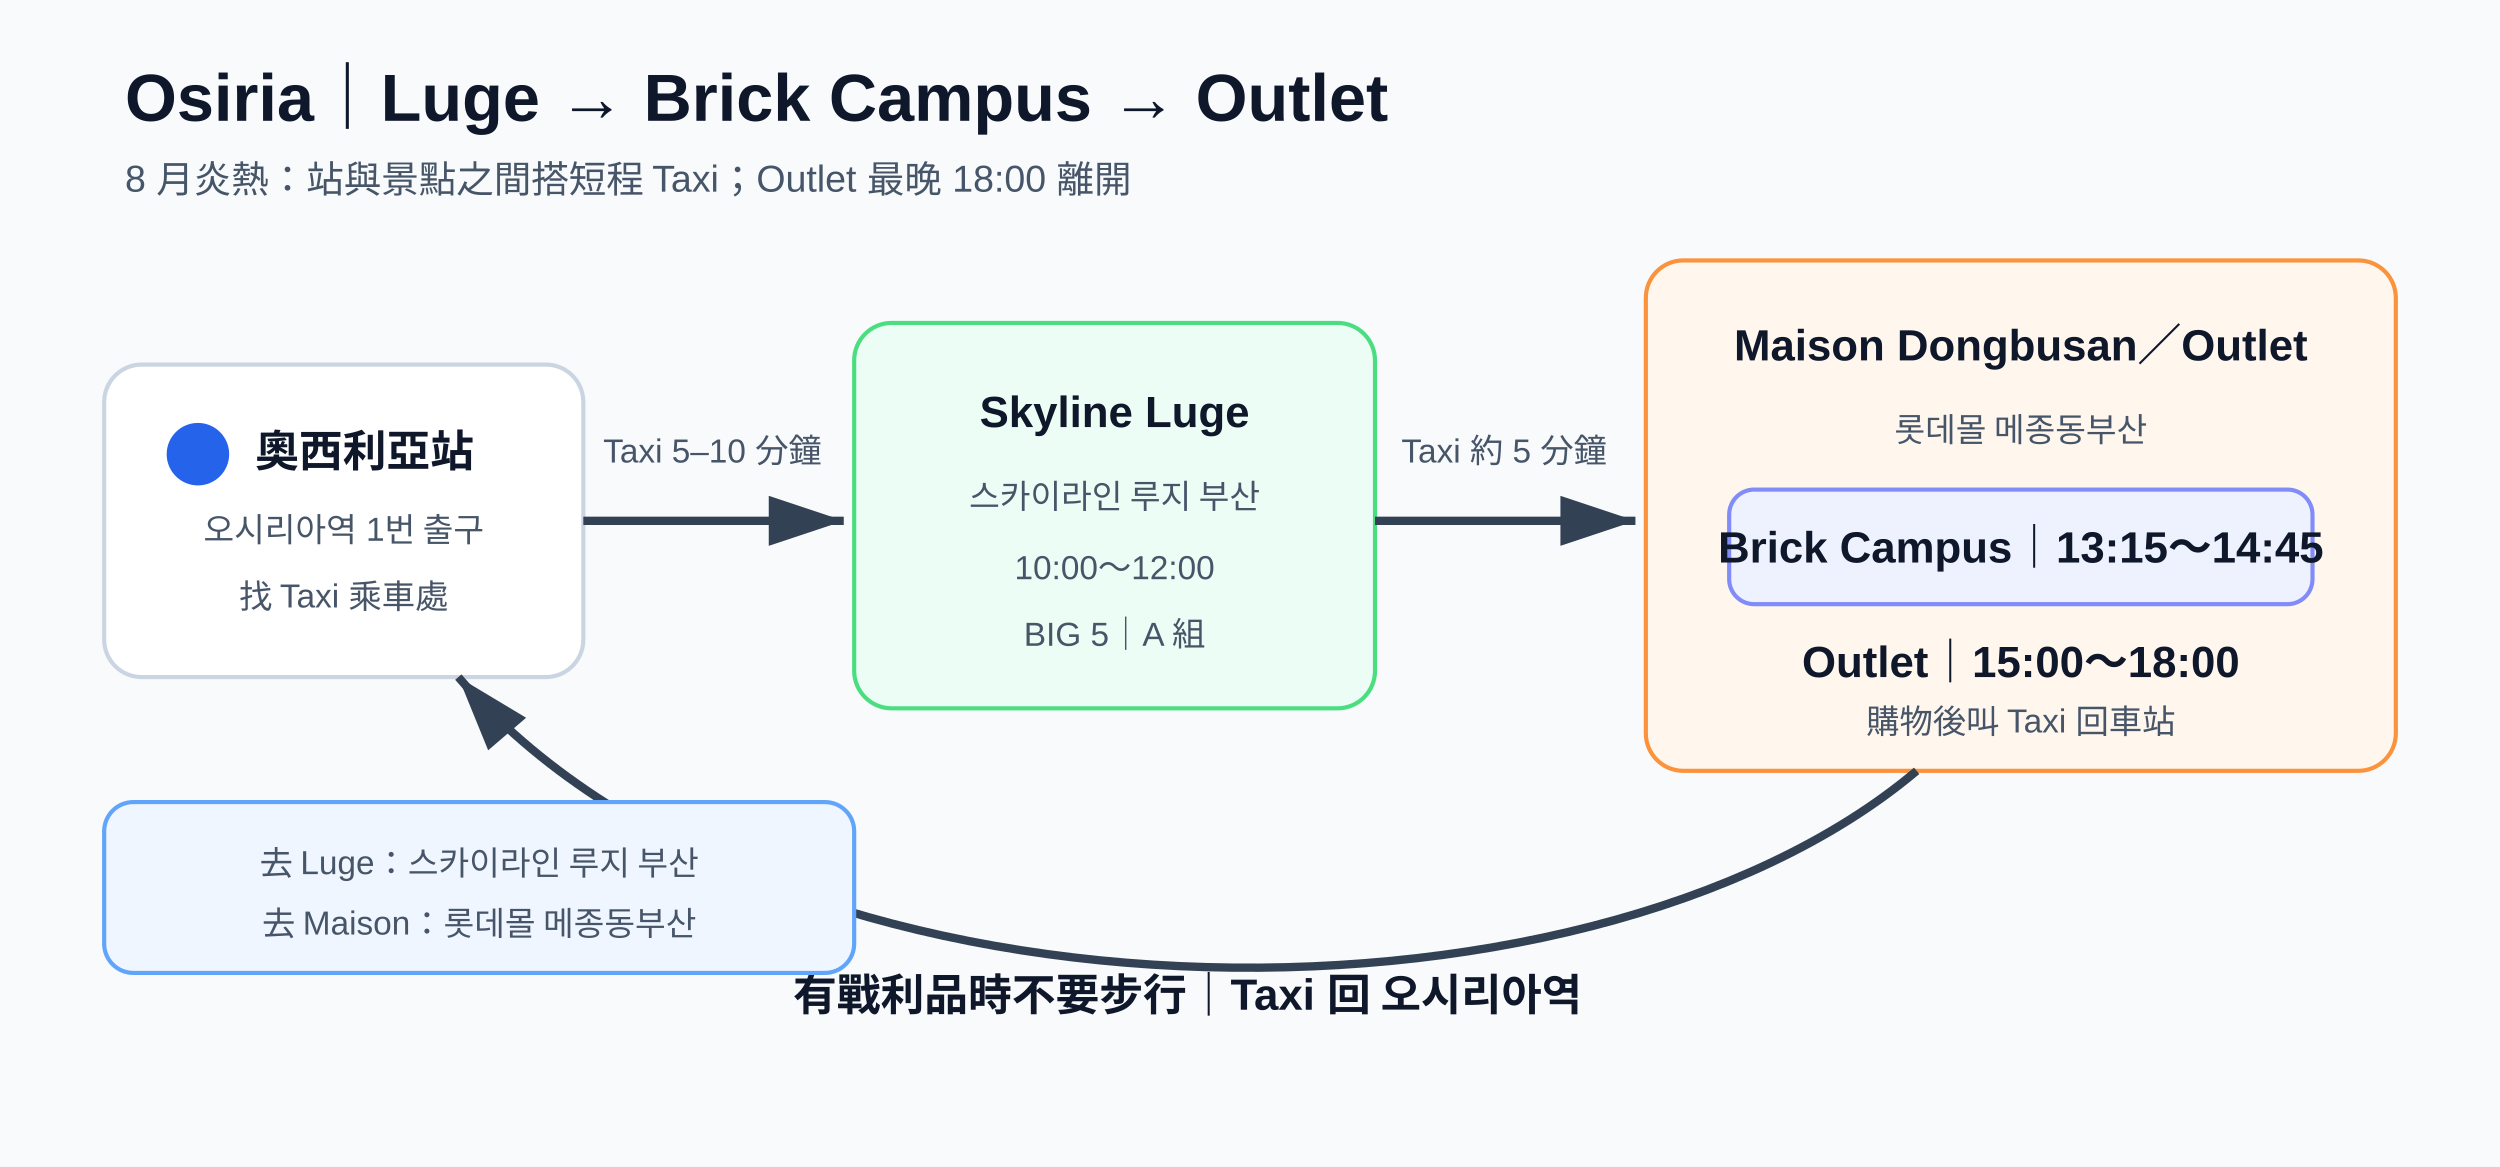
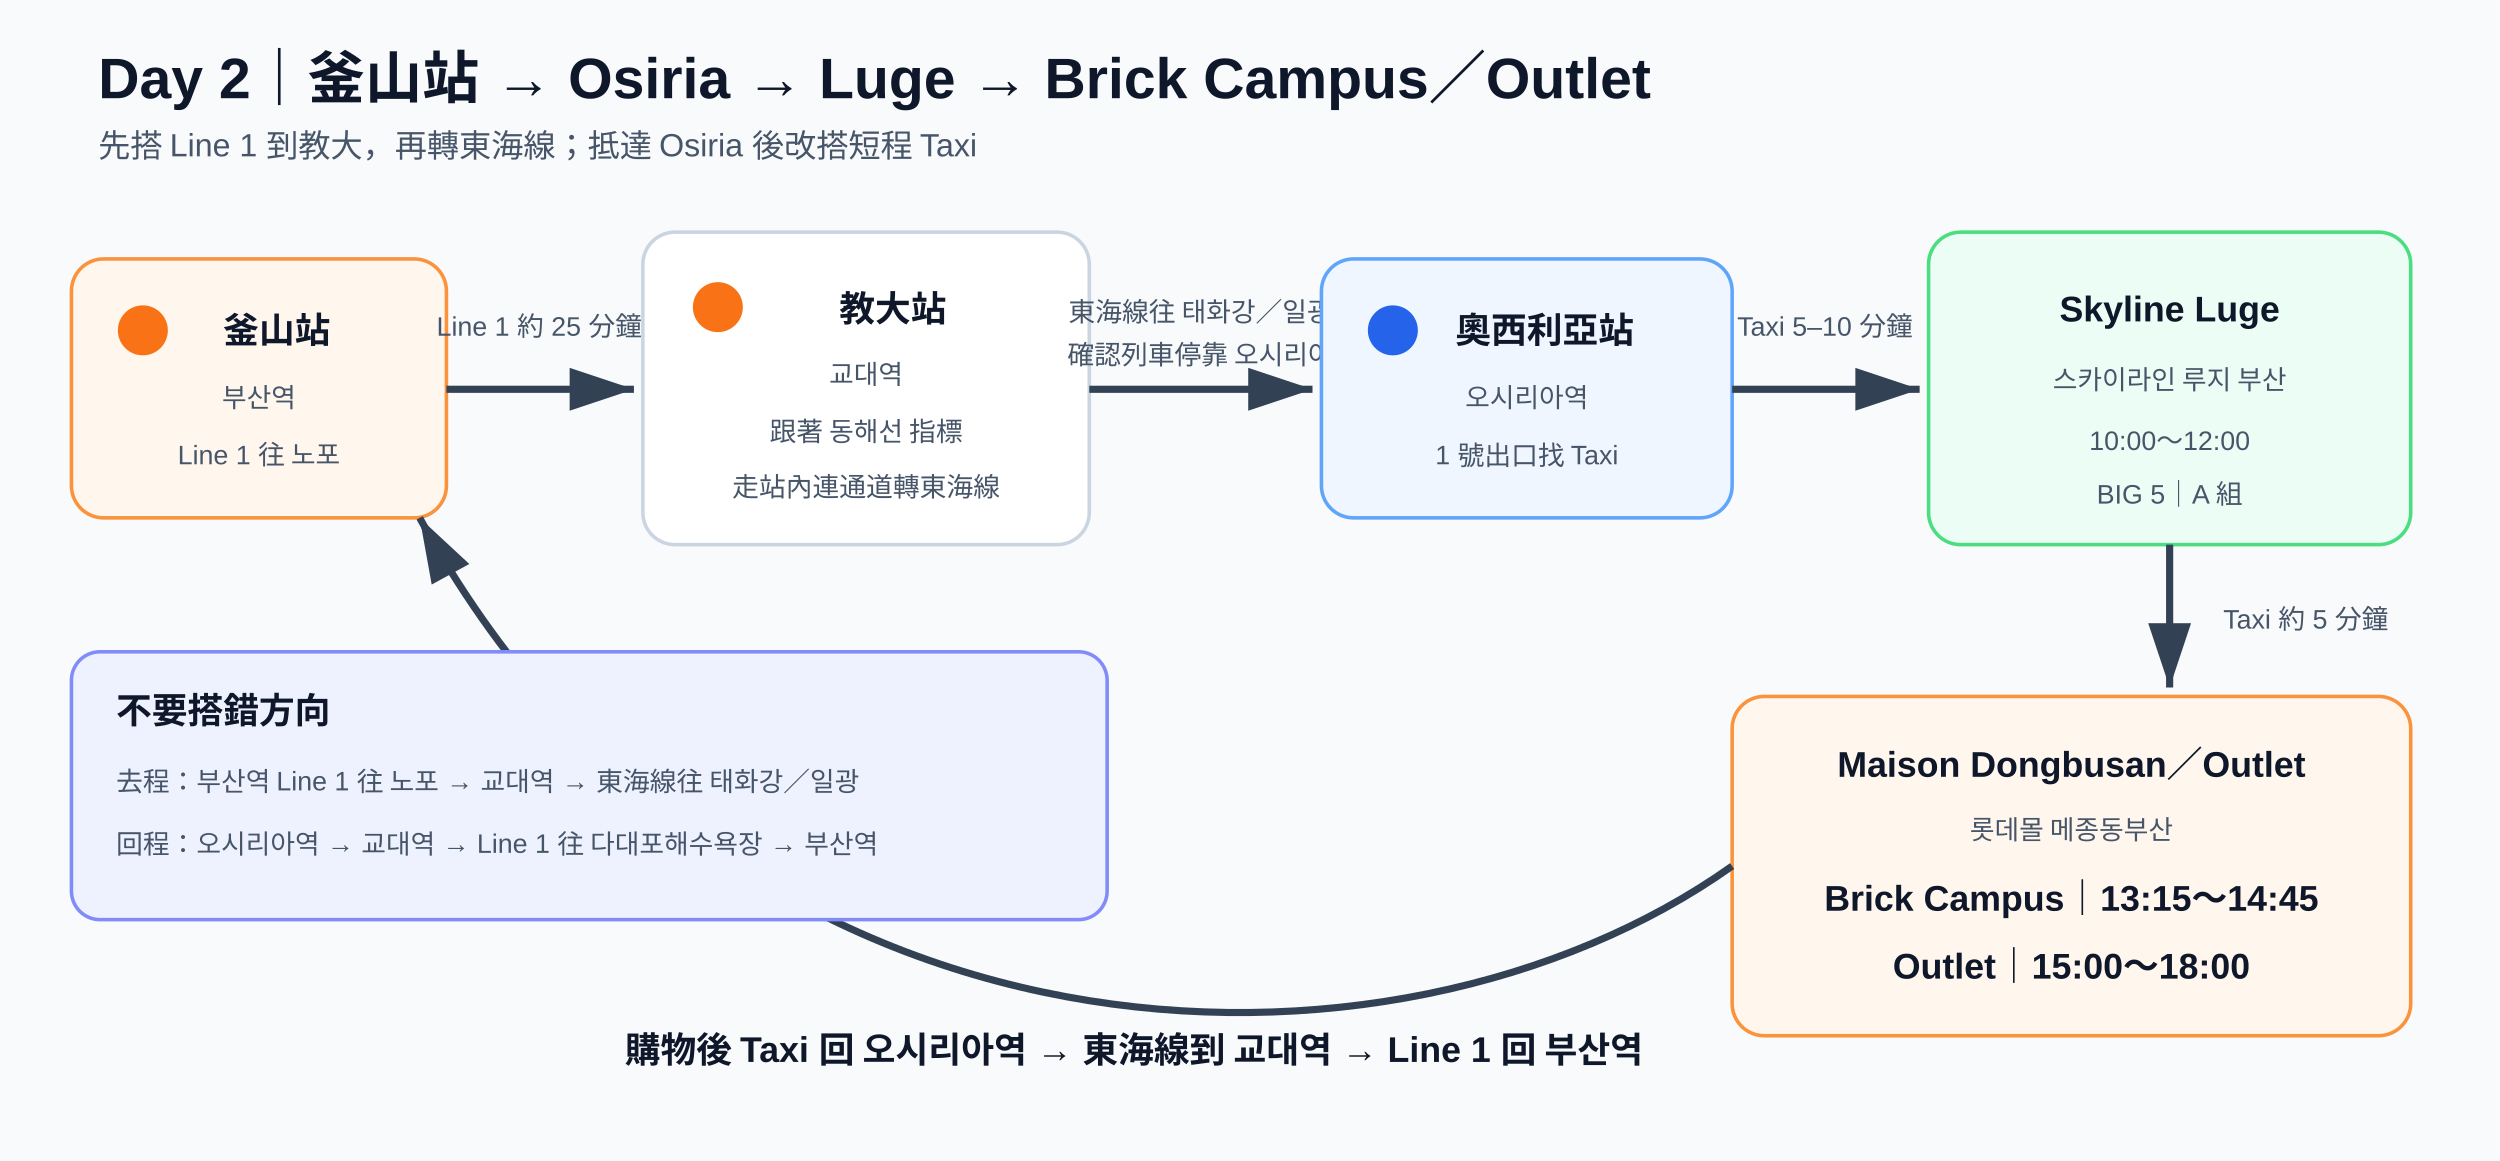
- <svg xmlns="http://www.w3.org/2000/svg" viewBox="0 0 1200 560" role="img" aria-labelledby="title desc">
+ <svg xmlns="http://www.w3.org/2000/svg" viewBox="0 0 1400 650" role="img" aria-labelledby="title desc">
  <defs>
    <marker id="arrow" markerWidth="10" markerHeight="10" refX="9" refY="3" orient="auto">
      <path d="M0 0 L0 6 L9 3 z" fill="#334155" />
    </marker>
-     <style>.title{font:700 32px Arial,'Noto Sans TC',sans-serif;fill:#0f172a}.sub{font:500 18px Arial,'Noto Sans TC',sans-serif;fill:#475569}.box{fill:#fff;stroke:#cbd5e1;stroke-width:2;rx:18}.label{font:700 21px Arial,'Noto Sans TC',sans-serif;fill:#0f172a}.small{font:500 16px Arial,'Noto Sans TC',sans-serif;fill:#475569}.arrow{stroke:#334155;stroke-width:4;fill:none;marker-end:url(#arrow)}</style>
+     <style>.title{font:700 32px Arial,'Noto Sans TC',sans-serif;fill:#0f172a}.sub{font:500 18px Arial,'Noto Sans TC',sans-serif;fill:#475569}.box{fill:#fff;stroke:#cbd5e1;stroke-width:2;rx:18}.label{font:700 20px Arial,'Noto Sans TC',sans-serif;fill:#0f172a}.small{font:500 15px Arial,'Noto Sans TC',sans-serif;fill:#475569}.arrow{stroke:#334155;stroke-width:4;fill:none;marker-end:url(#arrow)}</style>
  </defs>
-   <rect width="1200" height="560" fill="#f8fafc" />
-   <text x="60" y="58" class="title">Osiria｜Luge → Brick Campus → Outlet</text>
-   <text x="60" y="92" class="sub">8 月炎熱：站與景點之間搭短程 Taxi；Outlet 最晚 18:00 離開</text>
-   <rect x="50" y="175" width="230" height="150" class="box" />
-   <circle cx="95" cy="218" r="15" fill="#2563eb" />
-   <text x="175" y="224" text-anchor="middle" class="label">奧西利亞站</text>
-   <text x="165" y="260" text-anchor="middle" class="small">오시리아역 1번 출구</text>
-   <text x="165" y="292" text-anchor="middle" class="small">找 Taxi 乘車處</text>
-   <path d="M280 250 H405" class="arrow" />
-   <text x="342" y="222" text-anchor="middle" class="small">Taxi 5–10 分鐘</text>
-   <rect x="410" y="155" width="250" height="185" fill="#ecfdf5" stroke="#4ade80" stroke-width="2" rx="18" />
-   <text x="535" y="205" text-anchor="middle" class="label">Skyline Luge</text>
-   <text x="535" y="244" text-anchor="middle" class="small">스카이라인 루지 부산</text>
-   <text x="535" y="278" text-anchor="middle" class="small">10:00～12:00</text>
-   <text x="535" y="310" text-anchor="middle" class="small">BIG 5｜A 組</text>
-   <path d="M660 250 H785" class="arrow" />
-   <text x="722" y="222" text-anchor="middle" class="small">Taxi 約 5 分鐘</text>
-   <rect x="790" y="125" width="360" height="245" fill="#fff7ed" stroke="#fb923c" stroke-width="2" rx="18" />
-   <text x="970" y="173" text-anchor="middle" class="label">Maison Dongbusan／Outlet</text>
-   <text x="970" y="212" text-anchor="middle" class="small">롯데몰 메종동부산</text>
-   <rect x="830" y="235" width="280" height="55" fill="#eef2ff" stroke="#818cf8" stroke-width="2" rx="12" />
-   <text x="970" y="270" text-anchor="middle" class="label">Brick Campus｜13:15～14:45</text>
-   <text x="970" y="325" text-anchor="middle" class="label">Outlet｜15:00～18:00</text>
-   <text x="970" y="352" text-anchor="middle" class="small">購物後叫 Taxi 回車站</text>
-   <path d="M920 370 C760 505 370 500 220 325" class="arrow" />
-   <text x="570" y="485" text-anchor="middle" class="label">有戰利品時不要步行｜Taxi 回 오시리아역</text>
-   <rect x="50" y="385" width="360" height="82" fill="#eff6ff" stroke="#60a5fa" stroke-width="2" rx="14" />
-   <text x="230" y="420" text-anchor="middle" class="small">去 Luge：스카이라인 루지 부산</text>
-   <text x="230" y="449" text-anchor="middle" class="small">去 Maison：롯데몰 메종동부산</text>
+   <rect width="1400" height="650" fill="#f8fafc" />
+   <text x="55" y="55" class="title">Day 2｜釜山站 → Osiria → Luge → Brick Campus／Outlet</text>
+   <text x="55" y="88" class="sub">先搭 Line 1 到教大，再轉東海線；抵達 Osiria 後改搭短程 Taxi</text>
+   <rect x="40" y="145" width="210" height="145" fill="#fff7ed" stroke="#fb923c" stroke-width="2" rx="18" />
+   <circle cx="80" cy="185" r="14" fill="#f97316" />
+   <text x="155" y="192" text-anchor="middle" class="label">釜山站</text>
+   <text x="145" y="228" text-anchor="middle" class="small">부산역</text>
+   <text x="145" y="260" text-anchor="middle" class="small">Line 1 往 노포</text>
+   <path d="M250 218 H355" class="arrow" />
+   <text x="302" y="188" text-anchor="middle" class="small">Line 1 約 25 分鐘</text>
+   <rect x="360" y="130" width="250" height="175" class="box" />
+   <circle cx="402" cy="172" r="14" fill="#f97316" />
+   <text x="500" y="180" text-anchor="middle" class="label">教大站</text>
+   <text x="485" y="215" text-anchor="middle" class="small">교대역</text>
+   <text x="485" y="247" text-anchor="middle" class="small">跟著 동해선 指標</text>
+   <text x="485" y="278" text-anchor="middle" class="small">走站內連通道轉東海線</text>
+   <path d="M610 218 H735" class="arrow" />
+   <text x="672" y="180" text-anchor="middle" class="small">東海線往 태화강／일광</text>
+   <text x="672" y="204" text-anchor="middle" class="small">確認列車停靠 오시리아</text>
+   <rect x="740" y="145" width="230" height="145" fill="#eff6ff" stroke="#60a5fa" stroke-width="2" rx="18" />
+   <circle cx="780" cy="185" r="14" fill="#2563eb" />
+   <text x="865" y="192" text-anchor="middle" class="label">奧西利亞站</text>
+   <text x="855" y="228" text-anchor="middle" class="small">오시리아역</text>
+   <text x="855" y="260" text-anchor="middle" class="small">1 號出口找 Taxi</text>
+   <path d="M970 218 H1075" class="arrow" />
+   <text x="1022" y="188" text-anchor="middle" class="small">Taxi 5–10 分鐘</text>
+   <rect x="1080" y="130" width="270" height="175" fill="#ecfdf5" stroke="#4ade80" stroke-width="2" rx="18" />
+   <text x="1215" y="180" text-anchor="middle" class="label">Skyline Luge</text>
+   <text x="1215" y="218" text-anchor="middle" class="small">스카이라인 루지 부산</text>
+   <text x="1215" y="252" text-anchor="middle" class="small">10:00～12:00</text>
+   <text x="1215" y="282" text-anchor="middle" class="small">BIG 5｜A 組</text>
+   <path d="M1215 305 V385" class="arrow" />
+   <text x="1245" y="352" class="small">Taxi 約 5 分鐘</text>
+   <rect x="970" y="390" width="380" height="190" fill="#fff7ed" stroke="#fb923c" stroke-width="2" rx="18" />
+   <text x="1160" y="435" text-anchor="middle" class="label">Maison Dongbusan／Outlet</text>
+   <text x="1160" y="470" text-anchor="middle" class="small">롯데몰 메종동부산</text>
+   <text x="1160" y="510" text-anchor="middle" class="label">Brick Campus｜13:15～14:45</text>
+   <text x="1160" y="548" text-anchor="middle" class="label">Outlet｜15:00～18:00</text>
+   <path d="M970 485 C780 620 410 610 235 290" class="arrow" />
+   <text x="635" y="595" text-anchor="middle" class="label">購物後 Taxi 回 오시리아역 → 東海線到 교대역 → Line 1 回 부산역</text>
+   <rect x="40" y="365" width="580" height="150" fill="#eef2ff" stroke="#818cf8" stroke-width="2" rx="16" />
+   <text x="65" y="405" class="label">不要搭錯方向</text>
+   <text x="65" y="443" class="small">去程：부산역 Line 1 往 노포 → 교대역 → 東海線往 태화강／일광</text>
+   <text x="65" y="478" class="small">回程：오시리아역 → 교대역 → Line 1 往 다대포해수욕장 → 부산역</text>
</svg>
